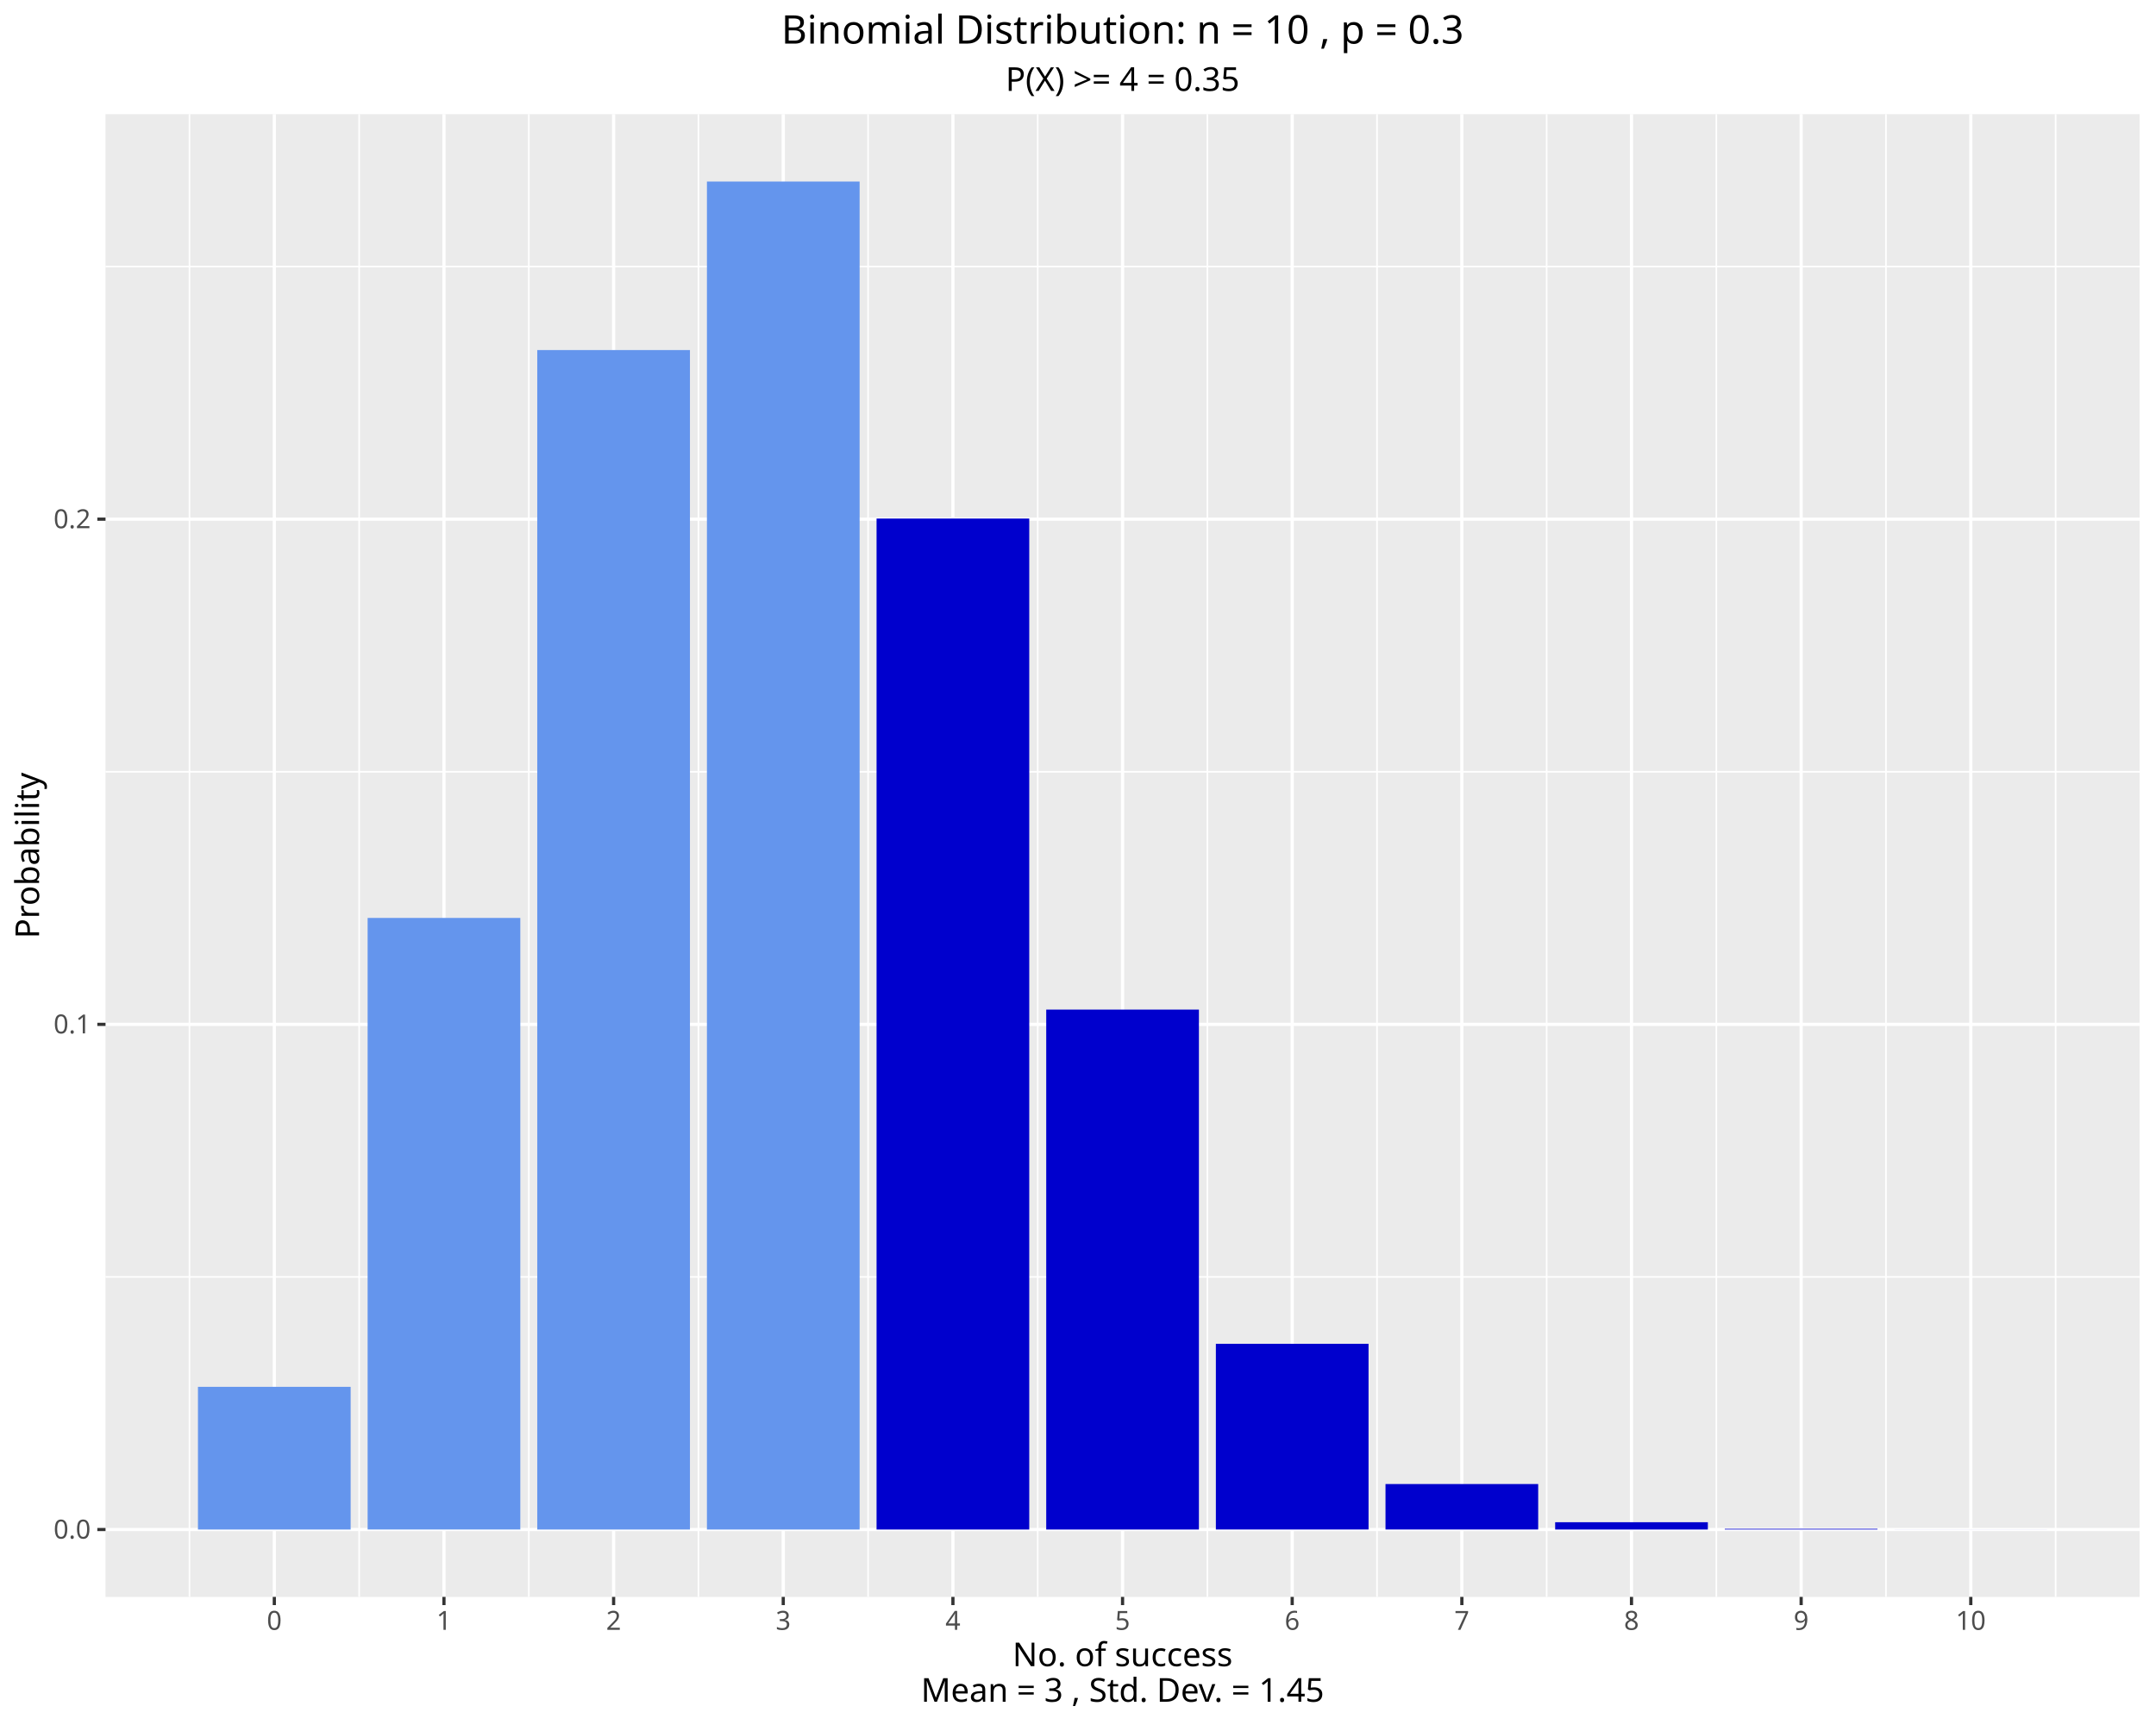
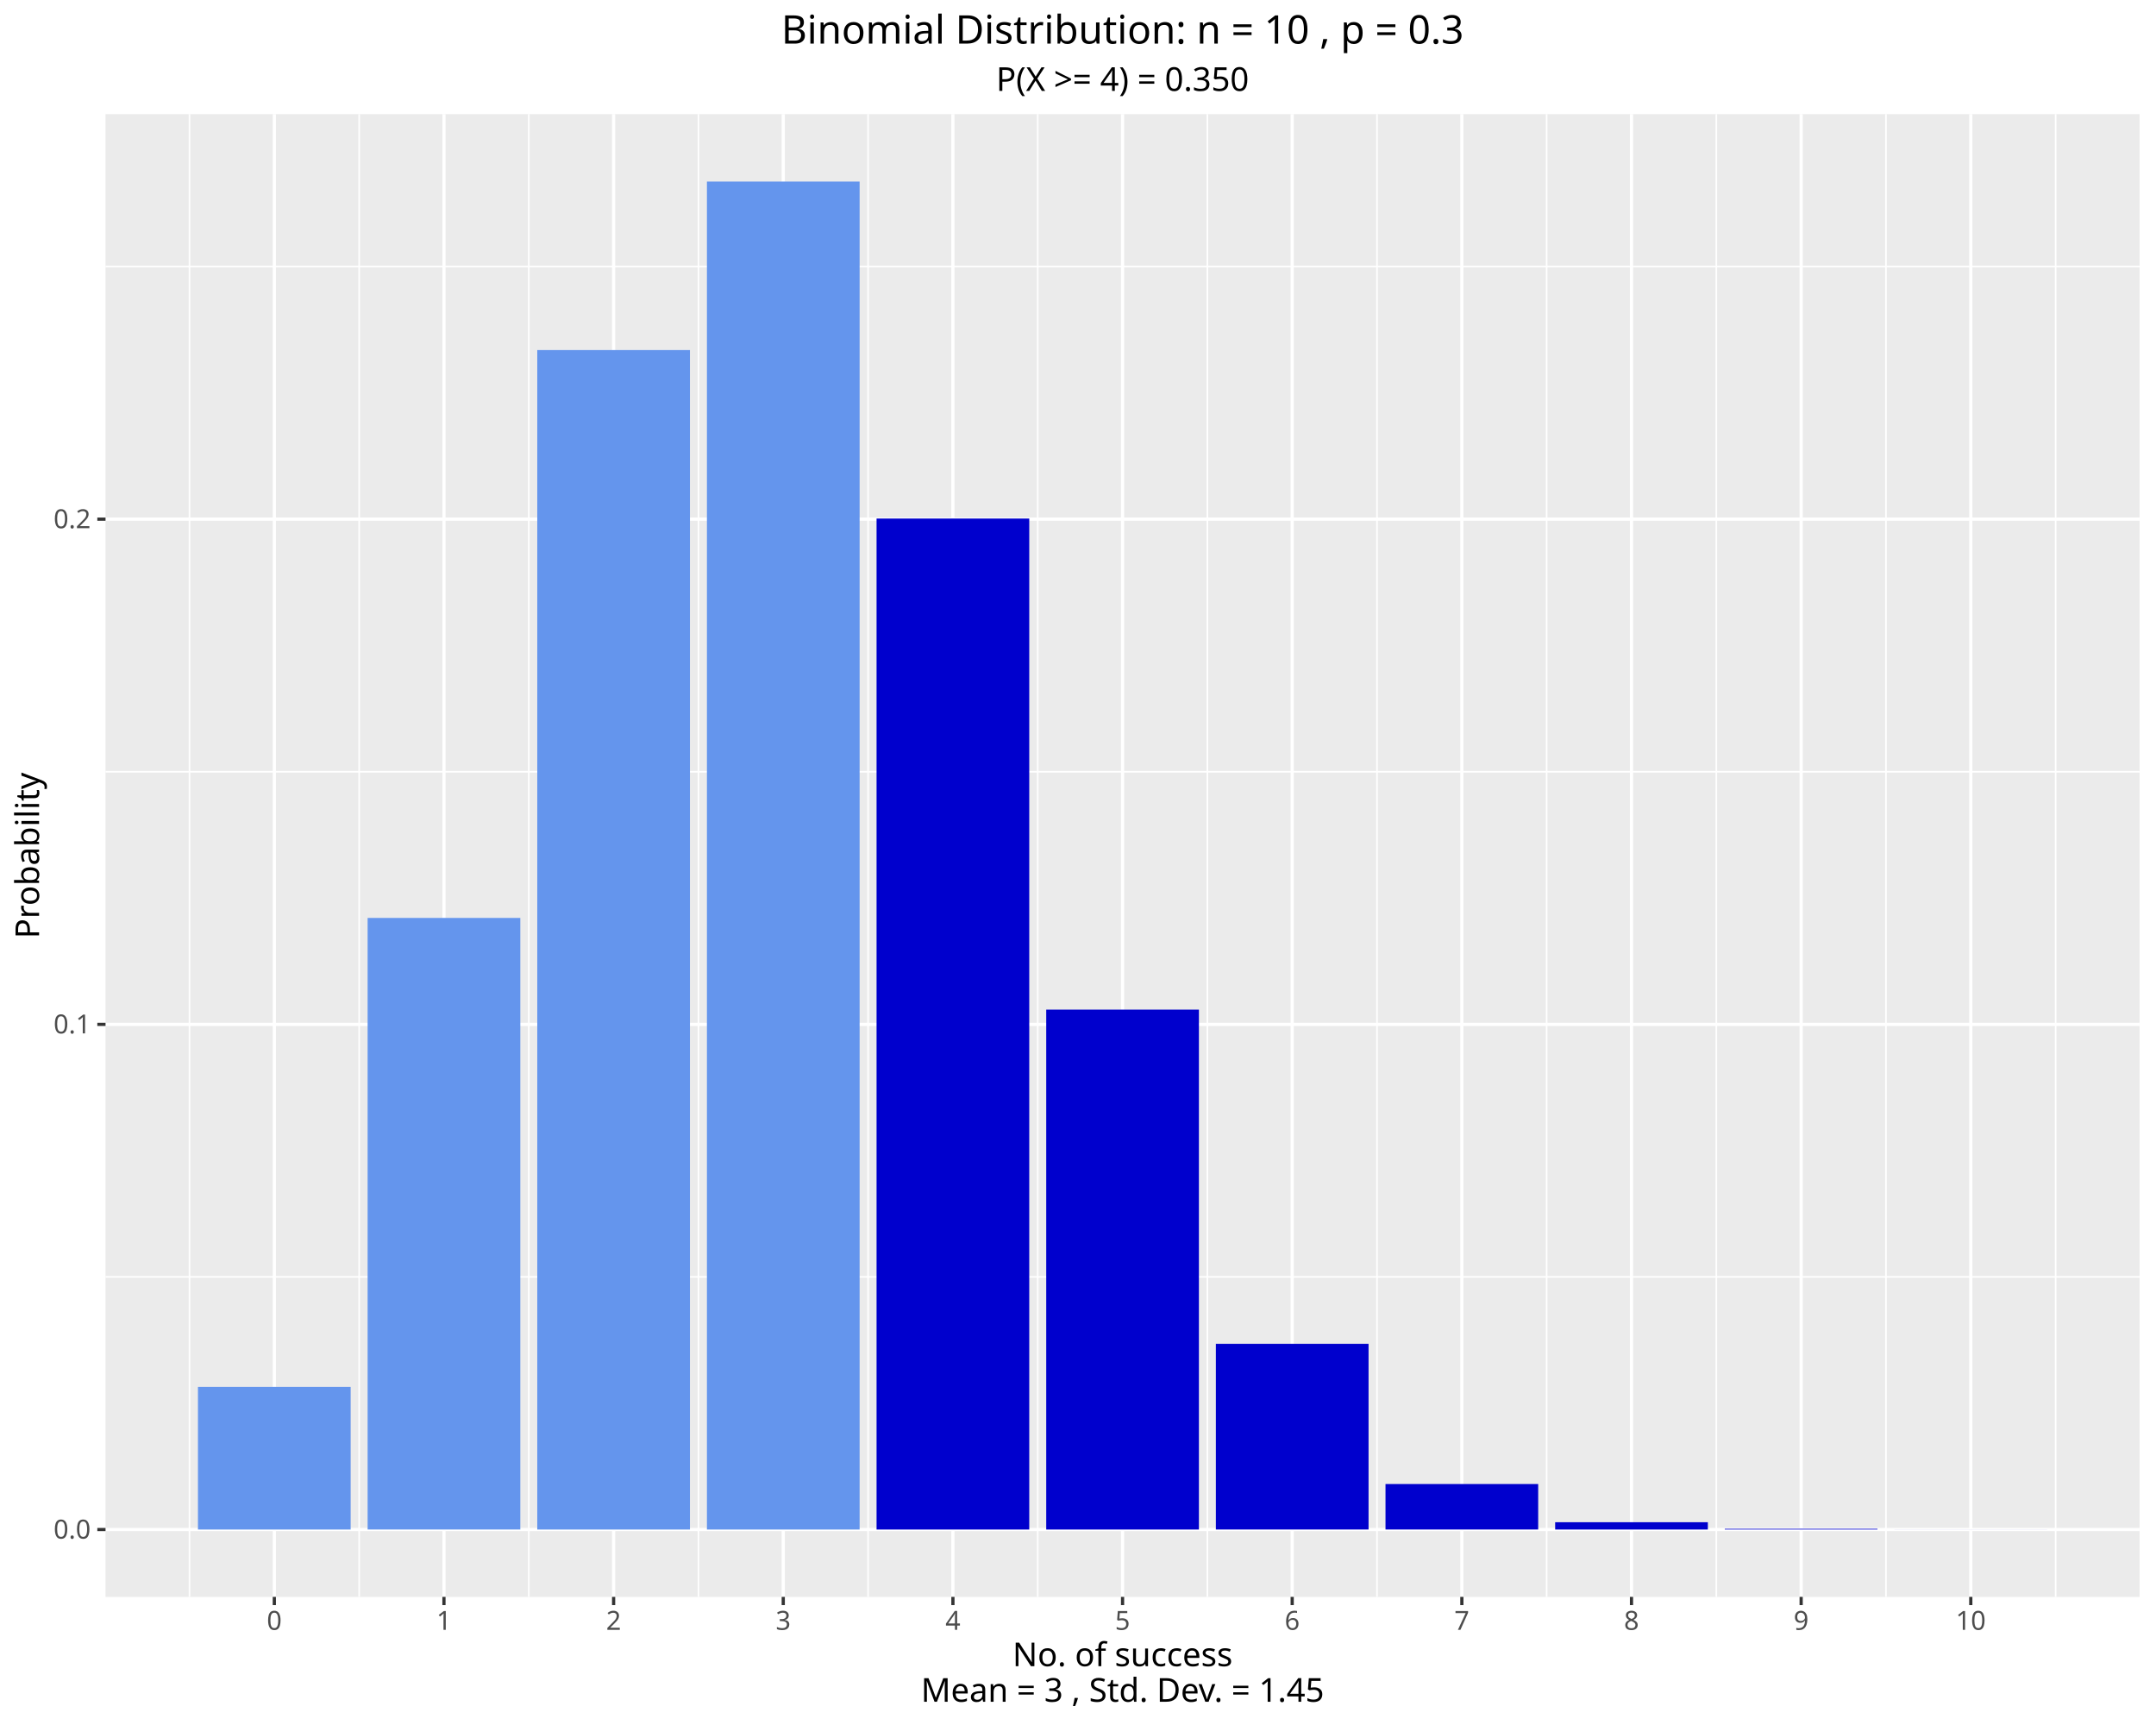
<svg xmlns="http://www.w3.org/2000/svg" class="svglite" data-engine-version="2.0" width="720.00pt" height="576.00pt" viewBox="0 0 720.00 576.00">
  <defs>
    <style type="text/css">
    .svglite line, .svglite polyline, .svglite polygon, .svglite path, .svglite rect, .svglite circle {
      fill: none;
      stroke: #000000;
      stroke-linecap: round;
      stroke-linejoin: round;
      stroke-miterlimit: 10.00;
    }
  </style>
  </defs>
  <rect width="100%" height="100%" style="stroke: none; fill: #FFFFFF;" />
  <defs>
    <clipPath id="cpMC4wMHw3MjAuMDB8MC4wMHw1NzYuMDA=">
      <rect x="0.00" y="0.00" width="720.00" height="576.00" />
    </clipPath>
  </defs>
  <g clip-path="url(#cpMC4wMHw3MjAuMDB8MC4wMHw1NzYuMDA=)">
    <rect x="0.00" y="0.00" width="720.00" height="576.00" style="stroke-width: 1.07; stroke: #FFFFFF; fill: #FFFFFF;" />
  </g>
  <defs>
    <clipPath id="cpMzUuMjR8NzE0LjUyfDM4LjEyfDUzMy4yMw==">
      <rect x="35.24" y="38.12" width="679.28" height="495.12" />
    </clipPath>
  </defs>
  <g clip-path="url(#cpMzUuMjR8NzE0LjUyfDM4LjEyfDUzMy4yMw==)">
    <rect x="35.24" y="38.12" width="679.28" height="495.12" style="stroke-width: 1.07; stroke: none; fill: #EBEBEB;" />
    <polyline points="35.24,426.38 714.52,426.38 " style="stroke-width: 0.53; stroke: #FFFFFF; stroke-linecap: butt;" />
    <polyline points="35.24,257.70 714.52,257.70 " style="stroke-width: 0.53; stroke: #FFFFFF; stroke-linecap: butt;" />
    <polyline points="35.24,89.01 714.52,89.01 " style="stroke-width: 0.53; stroke: #FFFFFF; stroke-linecap: butt;" />
    <polyline points="63.28,533.23 63.28,38.12 " style="stroke-width: 0.53; stroke: #FFFFFF; stroke-linecap: butt;" />
    <polyline points="119.94,533.23 119.94,38.12 " style="stroke-width: 0.53; stroke: #FFFFFF; stroke-linecap: butt;" />
    <polyline points="176.59,533.23 176.59,38.12 " style="stroke-width: 0.53; stroke: #FFFFFF; stroke-linecap: butt;" />
    <polyline points="233.24,533.23 233.24,38.12 " style="stroke-width: 0.53; stroke: #FFFFFF; stroke-linecap: butt;" />
    <polyline points="289.90,533.23 289.90,38.12 " style="stroke-width: 0.53; stroke: #FFFFFF; stroke-linecap: butt;" />
    <polyline points="346.55,533.23 346.55,38.12 " style="stroke-width: 0.53; stroke: #FFFFFF; stroke-linecap: butt;" />
    <polyline points="403.21,533.23 403.21,38.12 " style="stroke-width: 0.53; stroke: #FFFFFF; stroke-linecap: butt;" />
    <polyline points="459.86,533.23 459.86,38.12 " style="stroke-width: 0.53; stroke: #FFFFFF; stroke-linecap: butt;" />
    <polyline points="516.51,533.23 516.51,38.12 " style="stroke-width: 0.53; stroke: #FFFFFF; stroke-linecap: butt;" />
    <polyline points="573.17,533.23 573.17,38.12 " style="stroke-width: 0.53; stroke: #FFFFFF; stroke-linecap: butt;" />
    <polyline points="629.82,533.23 629.82,38.12 " style="stroke-width: 0.53; stroke: #FFFFFF; stroke-linecap: butt;" />
    <polyline points="686.48,533.23 686.48,38.12 " style="stroke-width: 0.53; stroke: #FFFFFF; stroke-linecap: butt;" />
    <polyline points="35.24,510.73 714.52,510.73 " style="stroke-width: 1.07; stroke: #FFFFFF; stroke-linecap: butt;" />
    <polyline points="35.24,342.04 714.52,342.04 " style="stroke-width: 1.07; stroke: #FFFFFF; stroke-linecap: butt;" />
    <polyline points="35.24,173.35 714.52,173.35 " style="stroke-width: 1.07; stroke: #FFFFFF; stroke-linecap: butt;" />
    <polyline points="91.61,533.23 91.61,38.12 " style="stroke-width: 1.07; stroke: #FFFFFF; stroke-linecap: butt;" />
    <polyline points="148.26,533.23 148.26,38.12 " style="stroke-width: 1.07; stroke: #FFFFFF; stroke-linecap: butt;" />
    <polyline points="204.92,533.23 204.92,38.12 " style="stroke-width: 1.07; stroke: #FFFFFF; stroke-linecap: butt;" />
    <polyline points="261.57,533.23 261.57,38.12 " style="stroke-width: 1.07; stroke: #FFFFFF; stroke-linecap: butt;" />
    <polyline points="318.23,533.23 318.23,38.12 " style="stroke-width: 1.07; stroke: #FFFFFF; stroke-linecap: butt;" />
    <polyline points="374.88,533.23 374.88,38.12 " style="stroke-width: 1.07; stroke: #FFFFFF; stroke-linecap: butt;" />
    <polyline points="431.53,533.23 431.53,38.12 " style="stroke-width: 1.07; stroke: #FFFFFF; stroke-linecap: butt;" />
    <polyline points="488.19,533.23 488.19,38.12 " style="stroke-width: 1.07; stroke: #FFFFFF; stroke-linecap: butt;" />
    <polyline points="544.84,533.23 544.84,38.12 " style="stroke-width: 1.07; stroke: #FFFFFF; stroke-linecap: butt;" />
    <polyline points="601.50,533.23 601.50,38.12 " style="stroke-width: 1.07; stroke: #FFFFFF; stroke-linecap: butt;" />
    <polyline points="658.15,533.23 658.15,38.12 " style="stroke-width: 1.07; stroke: #FFFFFF; stroke-linecap: butt;" />
    <rect x="66.11" y="463.08" width="50.99" height="47.65" style="stroke-width: 1.07; stroke: none; stroke-linecap: butt; stroke-linejoin: miter; fill: #6495ED;" />
    <rect x="122.77" y="306.51" width="50.99" height="204.21" style="stroke-width: 1.07; stroke: none; stroke-linecap: butt; stroke-linejoin: miter; fill: #6495ED;" />
    <rect x="179.42" y="116.89" width="50.99" height="393.84" style="stroke-width: 1.07; stroke: none; stroke-linecap: butt; stroke-linejoin: miter; fill: #6495ED;" />
    <rect x="236.08" y="60.62" width="50.99" height="450.11" style="stroke-width: 1.07; stroke: none; stroke-linecap: butt; stroke-linejoin: miter; fill: #6495ED;" />
    <rect x="292.73" y="173.15" width="50.99" height="337.58" style="stroke-width: 1.07; stroke: none; stroke-linecap: butt; stroke-linejoin: miter; fill: #0000CD;" />
    <rect x="349.39" y="337.12" width="50.99" height="173.61" style="stroke-width: 1.07; stroke: none; stroke-linecap: butt; stroke-linejoin: miter; fill: #0000CD;" />
    <rect x="406.04" y="448.72" width="50.99" height="62.00" style="stroke-width: 1.07; stroke: none; stroke-linecap: butt; stroke-linejoin: miter; fill: #0000CD;" />
    <rect x="462.69" y="495.54" width="50.99" height="15.18" style="stroke-width: 1.07; stroke: none; stroke-linecap: butt; stroke-linejoin: miter; fill: #0000CD;" />
    <rect x="519.35" y="508.29" width="50.99" height="2.44" style="stroke-width: 1.07; stroke: none; stroke-linecap: butt; stroke-linejoin: miter; fill: #0000CD;" />
    <rect x="576.00" y="510.49" width="50.99" height="0.23" style="stroke-width: 1.07; stroke: none; stroke-linecap: butt; stroke-linejoin: miter; fill: #0000CD;" />
    <rect x="632.66" y="510.72" width="50.99" height="0.01" style="stroke-width: 1.07; stroke: none; stroke-linecap: butt; stroke-linejoin: miter; fill: #0000CD;" />
  </g>
  <g clip-path="url(#cpMC4wMHw3MjAuMDB8MC4wMHw1NzYuMDA=)">
    <text x="30.31" y="513.76" text-anchor="end" style="font-size: 8.80px; fill: #4D4D4D; font-family: sans;" textLength="12.23px" lengthAdjust="spacingAndGlyphs">0.0</text>
    <text x="30.31" y="345.07" text-anchor="end" style="font-size: 8.80px; fill: #4D4D4D; font-family: sans;" textLength="12.23px" lengthAdjust="spacingAndGlyphs">0.1</text>
    <text x="30.31" y="176.38" text-anchor="end" style="font-size: 8.80px; fill: #4D4D4D; font-family: sans;" textLength="12.23px" lengthAdjust="spacingAndGlyphs">0.2</text>
    <polyline points="32.50,510.73 35.24,510.73 " style="stroke-width: 1.07; stroke: #333333; stroke-linecap: butt;" />
    <polyline points="32.50,342.04 35.24,342.04 " style="stroke-width: 1.07; stroke: #333333; stroke-linecap: butt;" />
    <polyline points="32.50,173.35 35.24,173.35 " style="stroke-width: 1.07; stroke: #333333; stroke-linecap: butt;" />
    <polyline points="91.61,535.97 91.61,533.23 " style="stroke-width: 1.07; stroke: #333333; stroke-linecap: butt;" />
    <polyline points="148.26,535.97 148.26,533.23 " style="stroke-width: 1.07; stroke: #333333; stroke-linecap: butt;" />
    <polyline points="204.92,535.97 204.92,533.23 " style="stroke-width: 1.07; stroke: #333333; stroke-linecap: butt;" />
    <polyline points="261.57,535.97 261.57,533.23 " style="stroke-width: 1.07; stroke: #333333; stroke-linecap: butt;" />
    <polyline points="318.23,535.97 318.23,533.23 " style="stroke-width: 1.07; stroke: #333333; stroke-linecap: butt;" />
    <polyline points="374.88,535.97 374.88,533.23 " style="stroke-width: 1.07; stroke: #333333; stroke-linecap: butt;" />
    <polyline points="431.53,535.97 431.53,533.23 " style="stroke-width: 1.07; stroke: #333333; stroke-linecap: butt;" />
    <polyline points="488.19,535.97 488.19,533.23 " style="stroke-width: 1.07; stroke: #333333; stroke-linecap: butt;" />
    <polyline points="544.84,535.97 544.84,533.23 " style="stroke-width: 1.07; stroke: #333333; stroke-linecap: butt;" />
    <polyline points="601.50,535.97 601.50,533.23 " style="stroke-width: 1.07; stroke: #333333; stroke-linecap: butt;" />
    <polyline points="658.15,535.97 658.15,533.23 " style="stroke-width: 1.07; stroke: #333333; stroke-linecap: butt;" />
    <text x="91.61" y="544.22" text-anchor="middle" style="font-size: 8.80px; fill: #4D4D4D; font-family: sans;" textLength="4.89px" lengthAdjust="spacingAndGlyphs">0</text>
    <text x="148.26" y="544.22" text-anchor="middle" style="font-size: 8.80px; fill: #4D4D4D; font-family: sans;" textLength="4.89px" lengthAdjust="spacingAndGlyphs">1</text>
    <text x="204.92" y="544.22" text-anchor="middle" style="font-size: 8.80px; fill: #4D4D4D; font-family: sans;" textLength="4.89px" lengthAdjust="spacingAndGlyphs">2</text>
    <text x="261.57" y="544.22" text-anchor="middle" style="font-size: 8.80px; fill: #4D4D4D; font-family: sans;" textLength="4.89px" lengthAdjust="spacingAndGlyphs">3</text>
    <text x="318.23" y="544.22" text-anchor="middle" style="font-size: 8.80px; fill: #4D4D4D; font-family: sans;" textLength="4.89px" lengthAdjust="spacingAndGlyphs">4</text>
    <text x="374.88" y="544.22" text-anchor="middle" style="font-size: 8.80px; fill: #4D4D4D; font-family: sans;" textLength="4.89px" lengthAdjust="spacingAndGlyphs">5</text>
    <text x="431.53" y="544.22" text-anchor="middle" style="font-size: 8.80px; fill: #4D4D4D; font-family: sans;" textLength="4.89px" lengthAdjust="spacingAndGlyphs">6</text>
    <text x="488.19" y="544.22" text-anchor="middle" style="font-size: 8.80px; fill: #4D4D4D; font-family: sans;" textLength="4.89px" lengthAdjust="spacingAndGlyphs">7</text>
    <text x="544.84" y="544.22" text-anchor="middle" style="font-size: 8.80px; fill: #4D4D4D; font-family: sans;" textLength="4.89px" lengthAdjust="spacingAndGlyphs">8</text>
    <text x="601.50" y="544.22" text-anchor="middle" style="font-size: 8.80px; fill: #4D4D4D; font-family: sans;" textLength="4.89px" lengthAdjust="spacingAndGlyphs">9</text>
    <text x="658.15" y="544.22" text-anchor="middle" style="font-size: 8.80px; fill: #4D4D4D; font-family: sans;" textLength="9.79px" lengthAdjust="spacingAndGlyphs">10</text>
    <text x="374.88" y="556.36" text-anchor="middle" style="font-size: 11.00px; font-family: sans;" textLength="72.16px" lengthAdjust="spacingAndGlyphs">No. of success</text>
    <text x="374.88" y="568.24" text-anchor="middle" style="font-size: 11.00px; font-family: sans;" textLength="137.60px" lengthAdjust="spacingAndGlyphs"> Mean = 3 , Std. Dev. = 1.45</text>
    <text transform="translate(13.05,285.67) rotate(-90)" text-anchor="middle" style="font-size: 11.00px; font-family: sans;" textLength="51.36px" lengthAdjust="spacingAndGlyphs">Probability</text>
-     <text x="374.88" y="30.35" text-anchor="middle" style="font-size: 11.00px; font-family: sans;" textLength="81.04px" lengthAdjust="spacingAndGlyphs">P(X) &gt;= 4 = 0.35</text>
+     <text x="374.88" y="30.35" text-anchor="middle" style="font-size: 11.00px; font-family: sans;" textLength="87.16px" lengthAdjust="spacingAndGlyphs">P(X &gt;= 4) = 0.350</text>
    <text x="374.88" y="14.56" text-anchor="middle" style="font-size: 13.20px; font-family: sans;" textLength="216.47px" lengthAdjust="spacingAndGlyphs">Binomial Distribution: n = 10 , p = 0.3</text>
  </g>
</svg>
